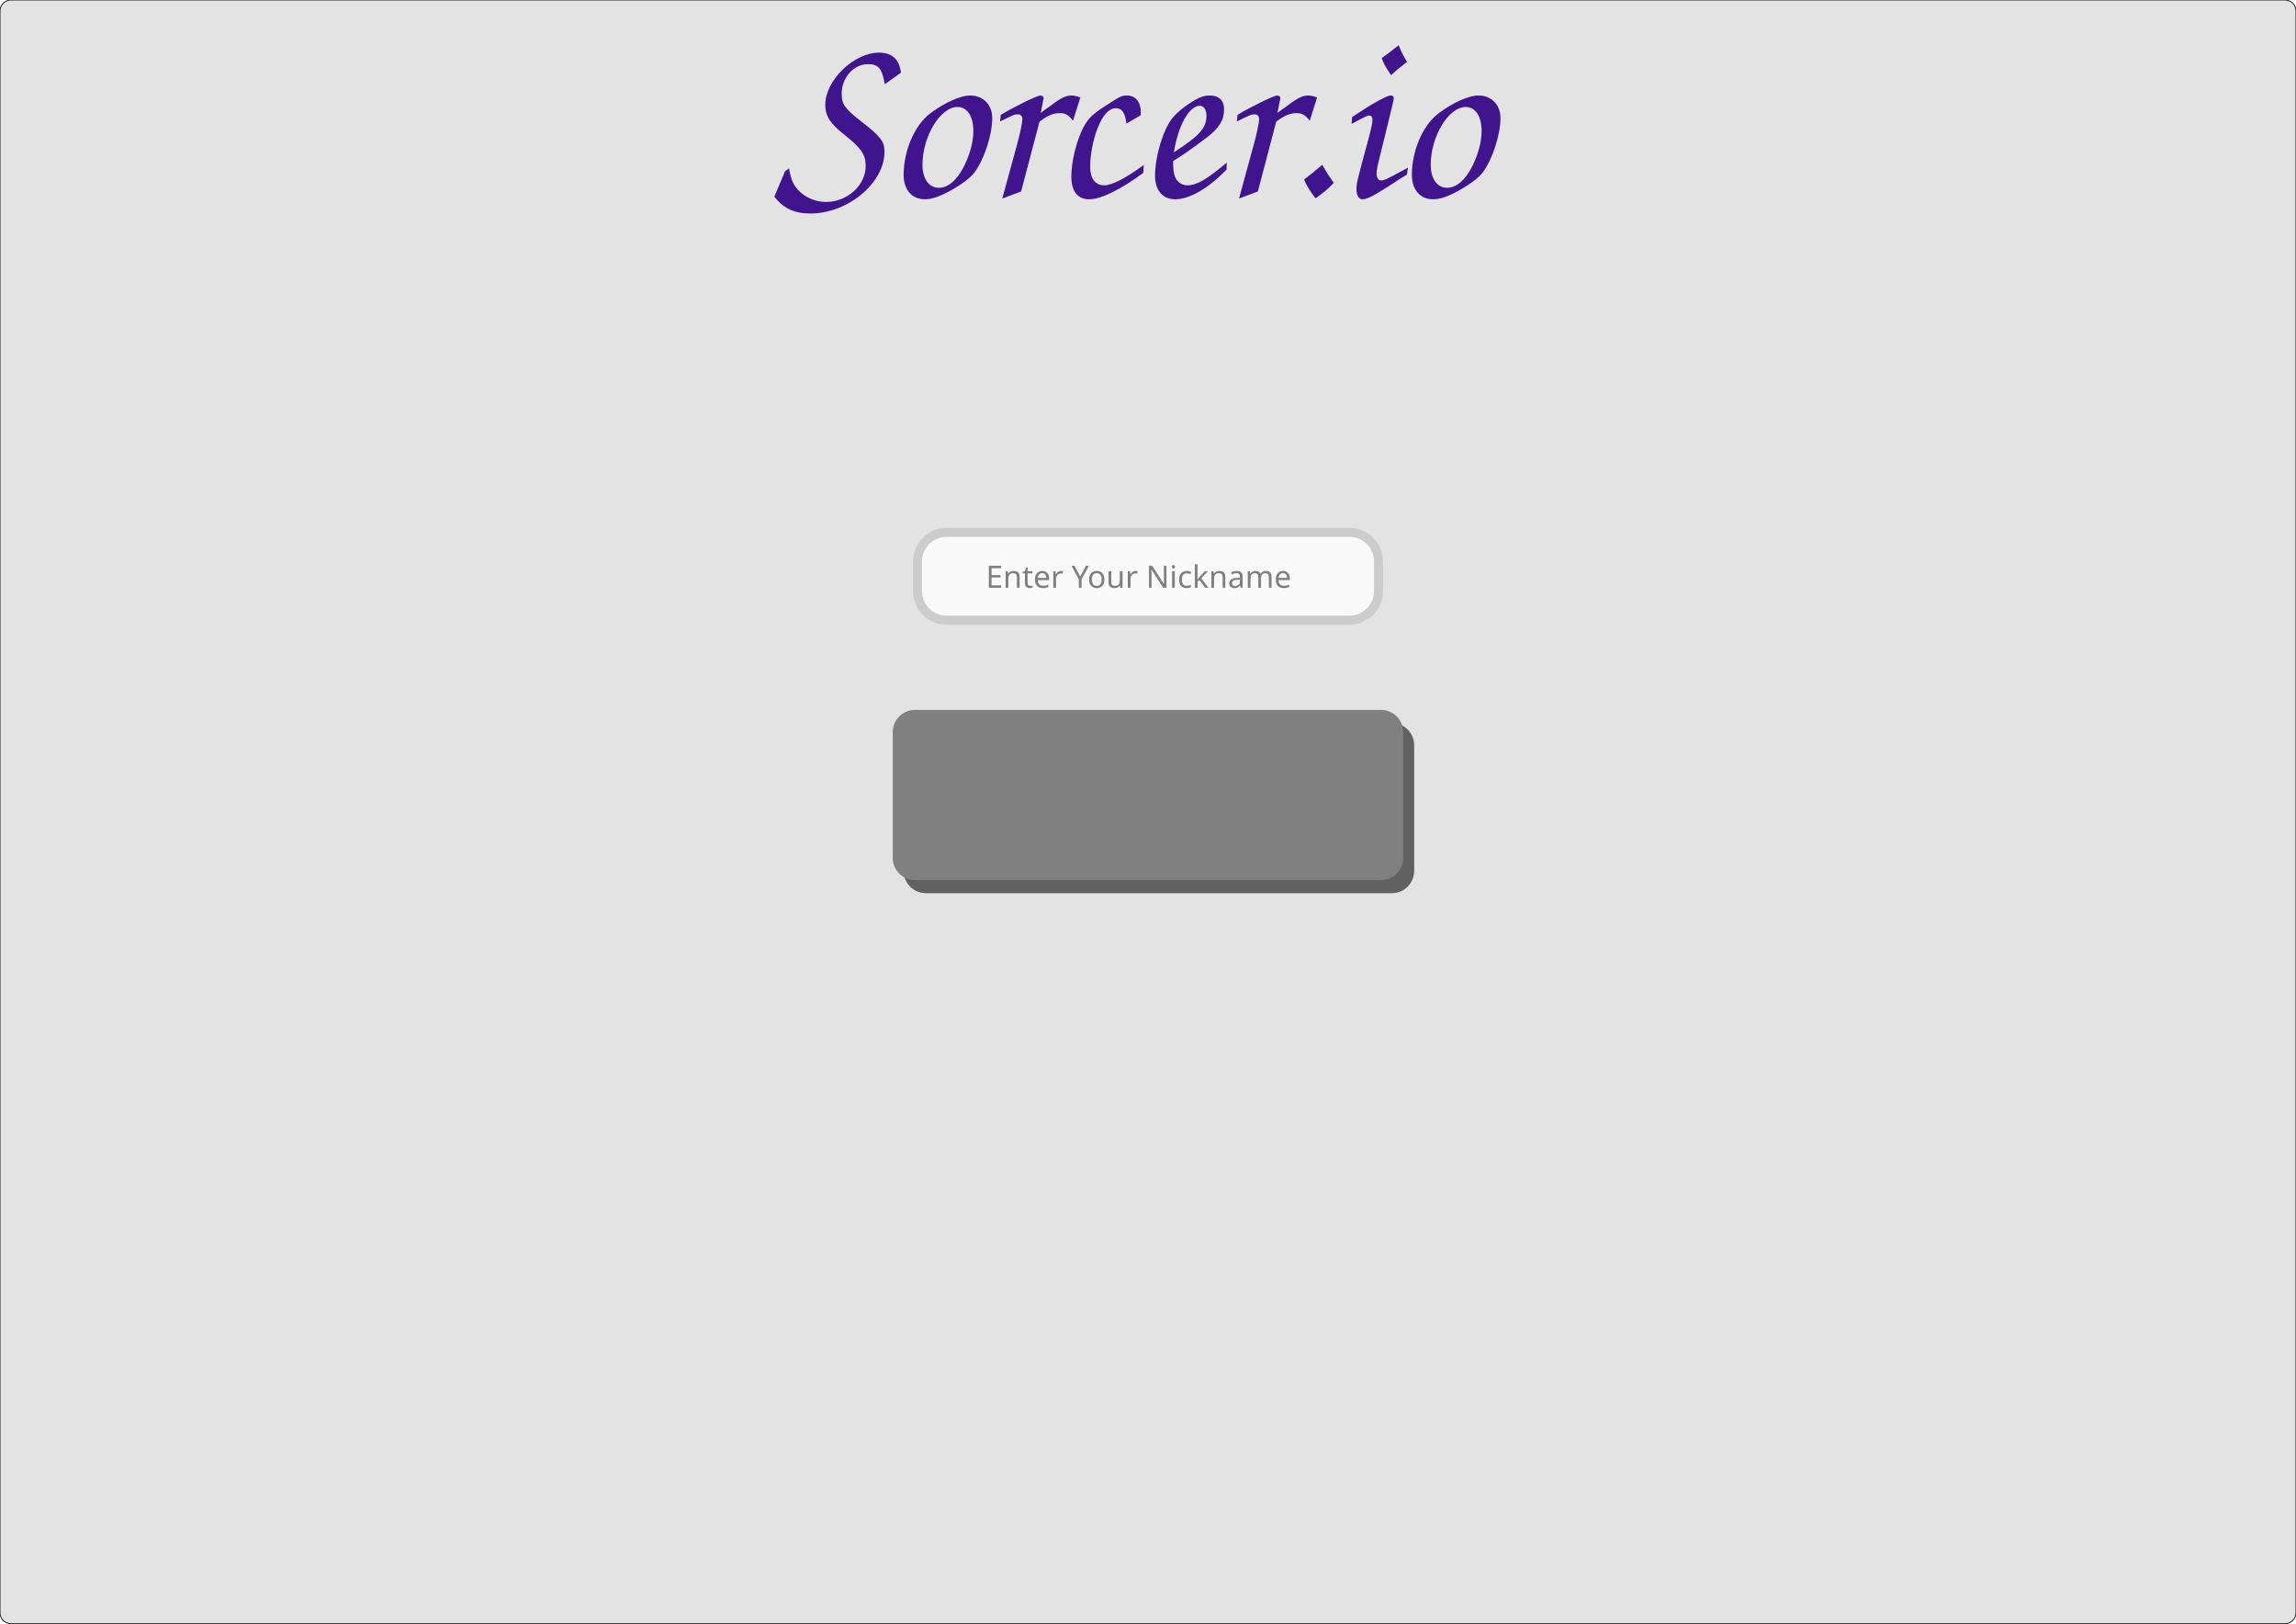
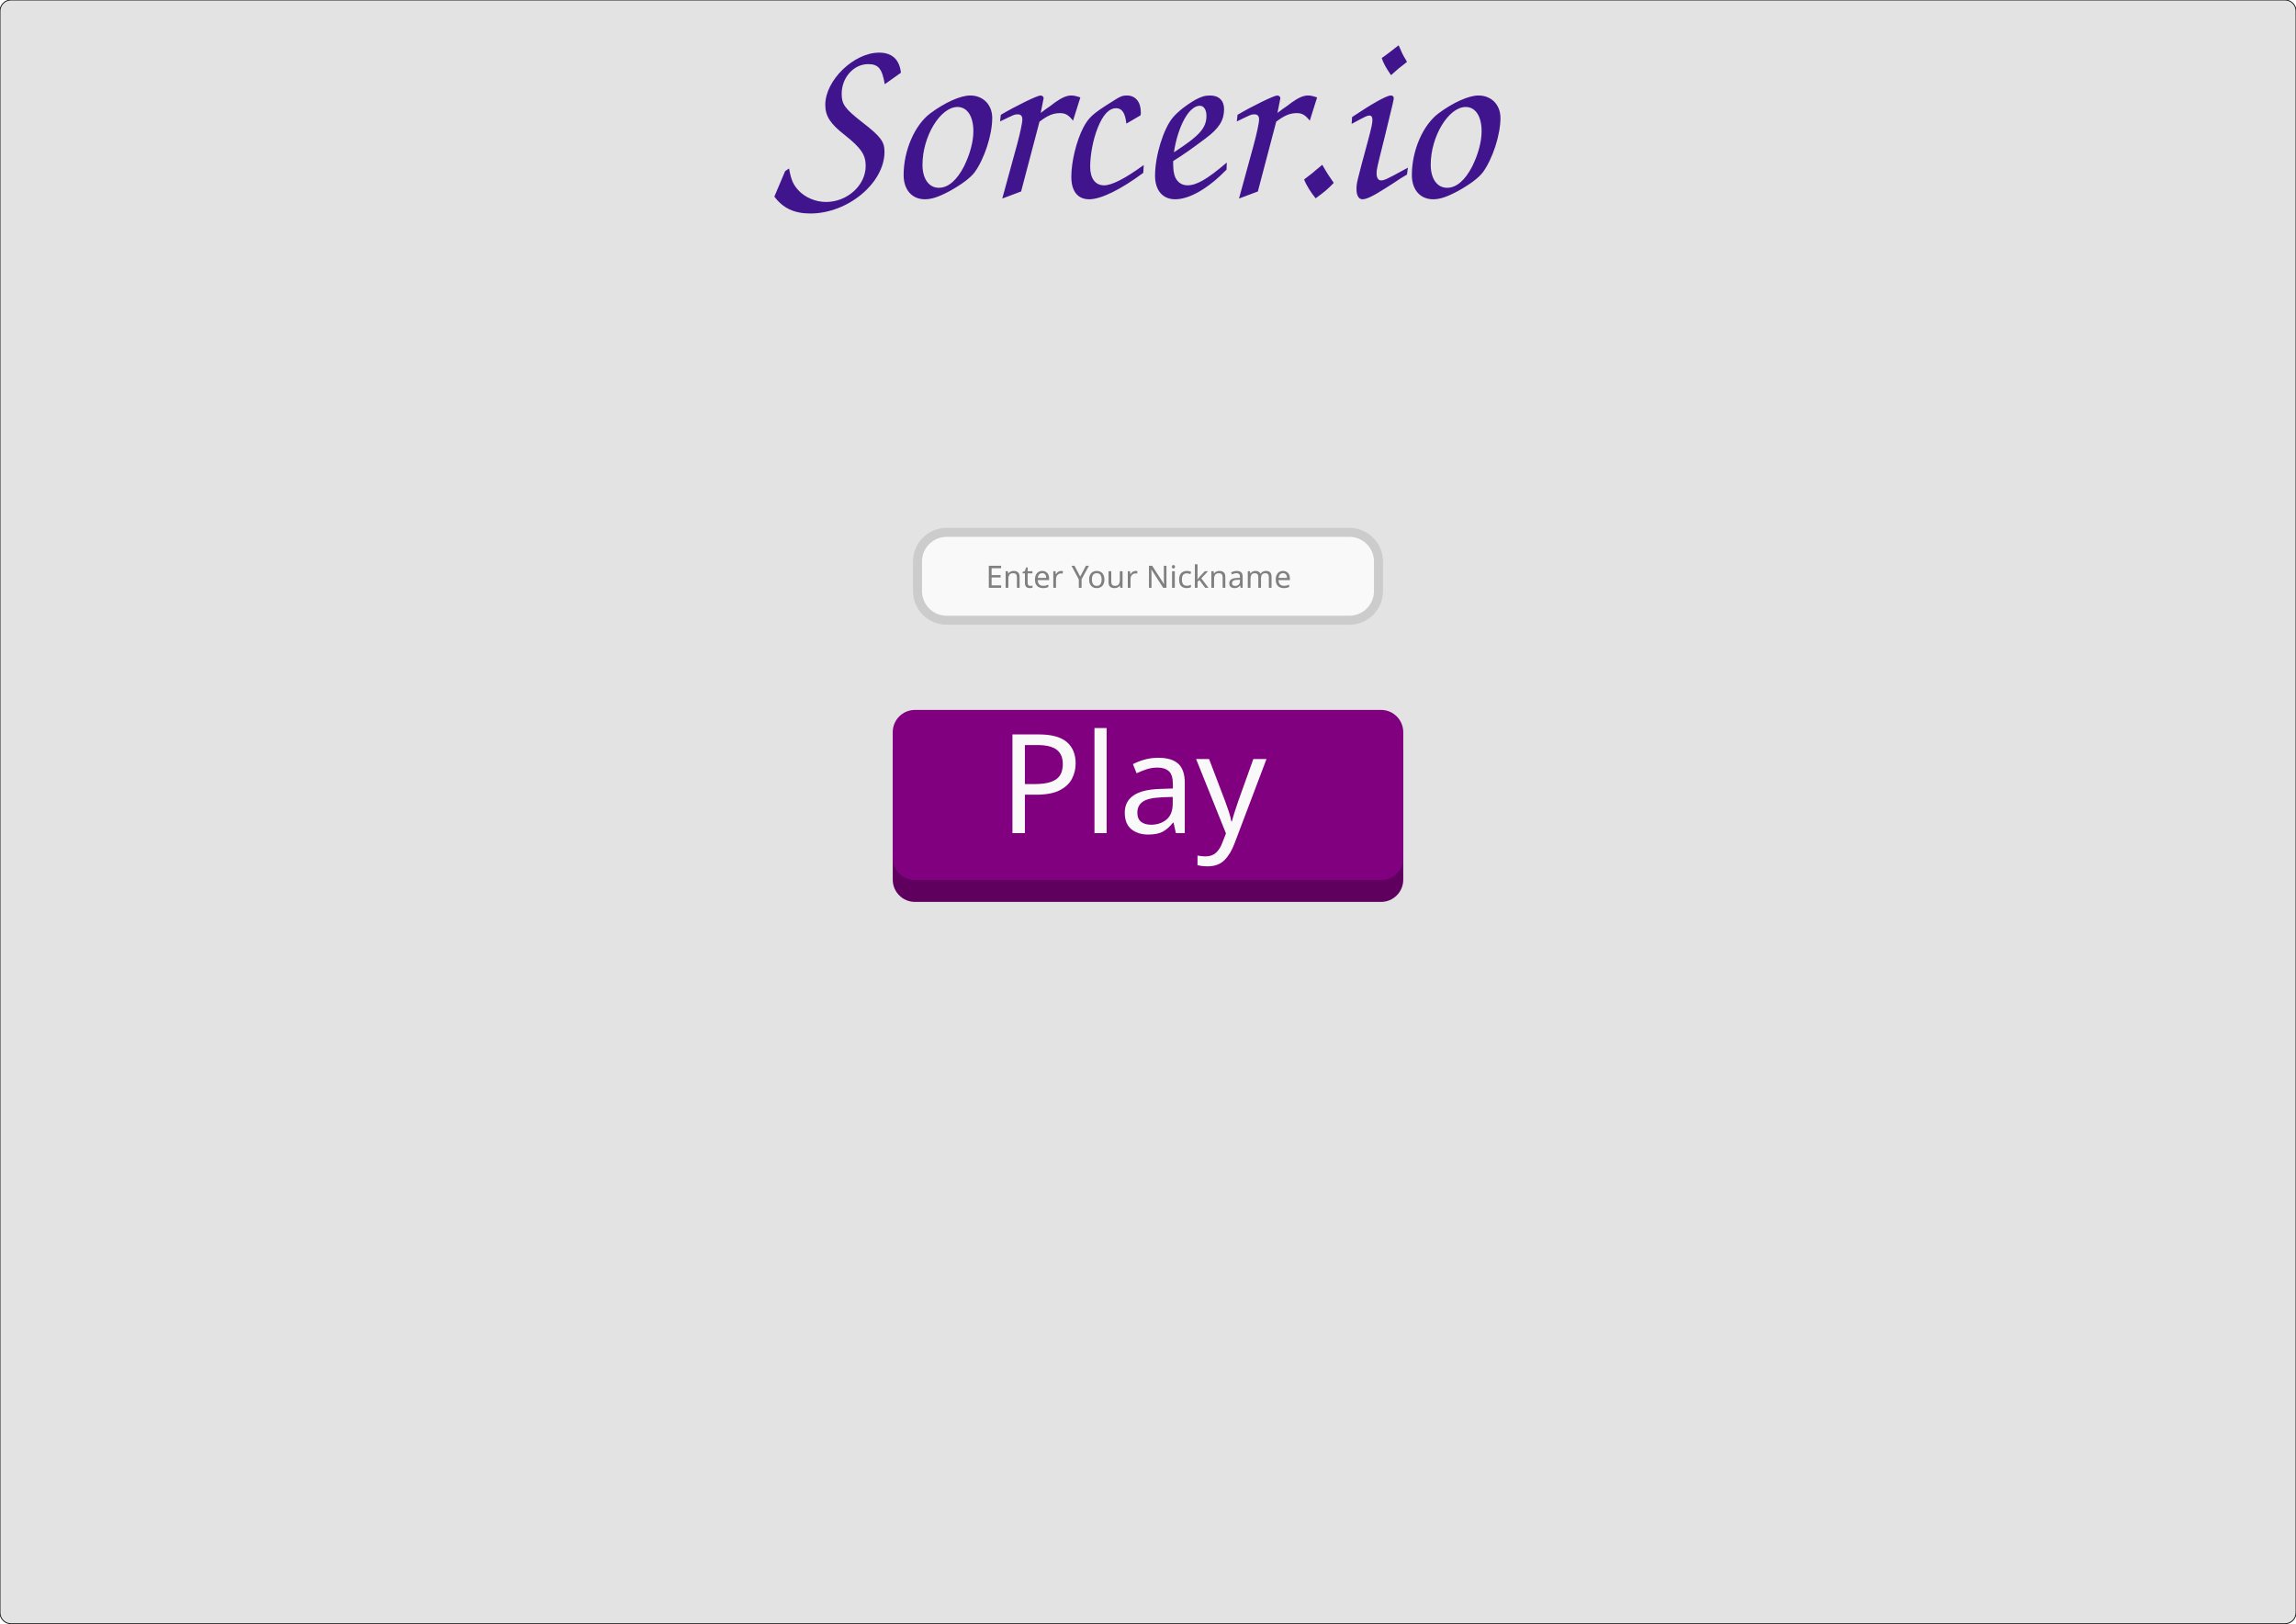
<svg xmlns="http://www.w3.org/2000/svg" width="297mm" height="210mm" viewBox="0 0 1052.362 744.094" id="svg2" version="1.1">
  <defs id="defs4" />
  <g id="layer1" transform="translate(0,-308.2677)">
    <rect style="opacity:1;fill:#e3e3e3;fill-opacity:1;stroke:#141414;stroke-width:0.4;stroke-miterlimit:4;stroke-dasharray:none;stroke-opacity:1" id="rect4159" width="1052.362" height="744.094" x="0" y="308.268" ry="5.051" />
-     <rect ry="10.212" y="639.593" x="414.181" height="78" width="234" id="rect4173" style="opacity:1;fill:#616161;fill-opacity:1;stroke:none;stroke-width:4.123;stroke-miterlimit:4;stroke-dasharray:none;stroke-opacity:1" />
+     <rect ry="10.212" y="643.593" x="409.181" height="78" width="234" id="rect4173" style="opacity:1;fill:#5f005f;fill-opacity:1;stroke:none;stroke-width:4.123;stroke-miterlimit:4;stroke-dasharray:none;stroke-opacity:1" />
    <text xml:space="preserve" style="font-style:italic;font-variant:normal;font-weight:500;font-stretch:normal;font-size:112.21px;line-height:125%;font-family:'URW Chancery L';-inkscape-font-specification:'URW Chancery L, Medium Italic';text-align:start;letter-spacing:0px;word-spacing:0px;writing-mode:lr-tb;text-anchor:start;fill:#40148c;fill-opacity:1;stroke:none;stroke-width:1px;stroke-linecap:butt;stroke-linejoin:miter;stroke-opacity:1" x="354.92" y="398.136" id="text4161">
      <tspan id="tspan4163" x="354.92" y="398.136">Sorcer.io</tspan>
    </text>
    <rect style="opacity:1;fill:#f9f9f9;fill-opacity:1;stroke:#cccccc;stroke-width:4.123;stroke-miterlimit:4;stroke-dasharray:none;stroke-opacity:1" id="rect4165" width="211.286" height="40.277" x="420.538" y="552.224" ry="13.354" />
    <text xml:space="preserve" style="font-style:normal;font-weight:normal;font-size:14.158px;line-height:125%;font-family:sans-serif;letter-spacing:0px;word-spacing:0px;fill:#808080;fill-opacity:1;stroke:none;stroke-width:1px;stroke-linecap:butt;stroke-linejoin:miter;stroke-opacity:1;" x="451.853" y="577.64" id="text4167">
      <tspan id="tspan4169" x="451.853" y="577.64">Enter Your Nickname</tspan>
    </text>
-     <rect style="opacity:1;fill:#808080;fill-opacity:1;stroke:none;stroke-width:4.123;stroke-miterlimit:4;stroke-dasharray:none;stroke-opacity:1" id="rect4171" width="234" height="78" x="409.181" y="633.593" ry="10.212" />
+     <rect style="opacity:1;fill:#800080;fill-opacity:1;stroke:none;stroke-width:4.123;stroke-miterlimit:4;stroke-dasharray:none;stroke-opacity:1" id="rect4171" width="234" height="78" x="409.181" y="633.593" ry="10.212" />
+     <text xml:space="preserve" style="font-style:normal;font-weight:normal;font-size:40px;line-height:125%;font-family:sans-serif;letter-spacing:0px;word-spacing:0px;fill:#000000;fill-opacity:1;stroke:none;stroke-width:1px;stroke-linecap:butt;stroke-linejoin:miter;stroke-opacity:1" x="441.942" y="679.717" id="text4141">
+       <tspan id="tspan4143" x="441.942" y="679.717" />
+     </text>
+     <text xml:space="preserve" style="font-style:normal;font-weight:normal;font-size:40px;line-height:125%;font-family:sans-serif;letter-spacing:0px;word-spacing:0px;fill:#000000;fill-opacity:1;stroke:none;stroke-width:1px;stroke-linecap:butt;stroke-linejoin:miter;stroke-opacity:1" x="496" y="406.362" id="text4145">
+       <tspan id="tspan4147" x="496" y="406.362" />
+     </text>
+     <text xml:space="preserve" style="font-style:normal;font-weight:normal;font-size:63.381px;line-height:125%;font-family:sans-serif;letter-spacing:0px;word-spacing:0px;fill:#f9f9f9;fill-opacity:1;stroke:none;stroke-width:1px;stroke-linecap:butt;stroke-linejoin:miter;stroke-opacity:1;" x="457.91" y="690.078" id="text4149">
+       <tspan id="tspan4151" x="457.91" y="690.078">Play</tspan>
+     </text>
  </g>
</svg>
